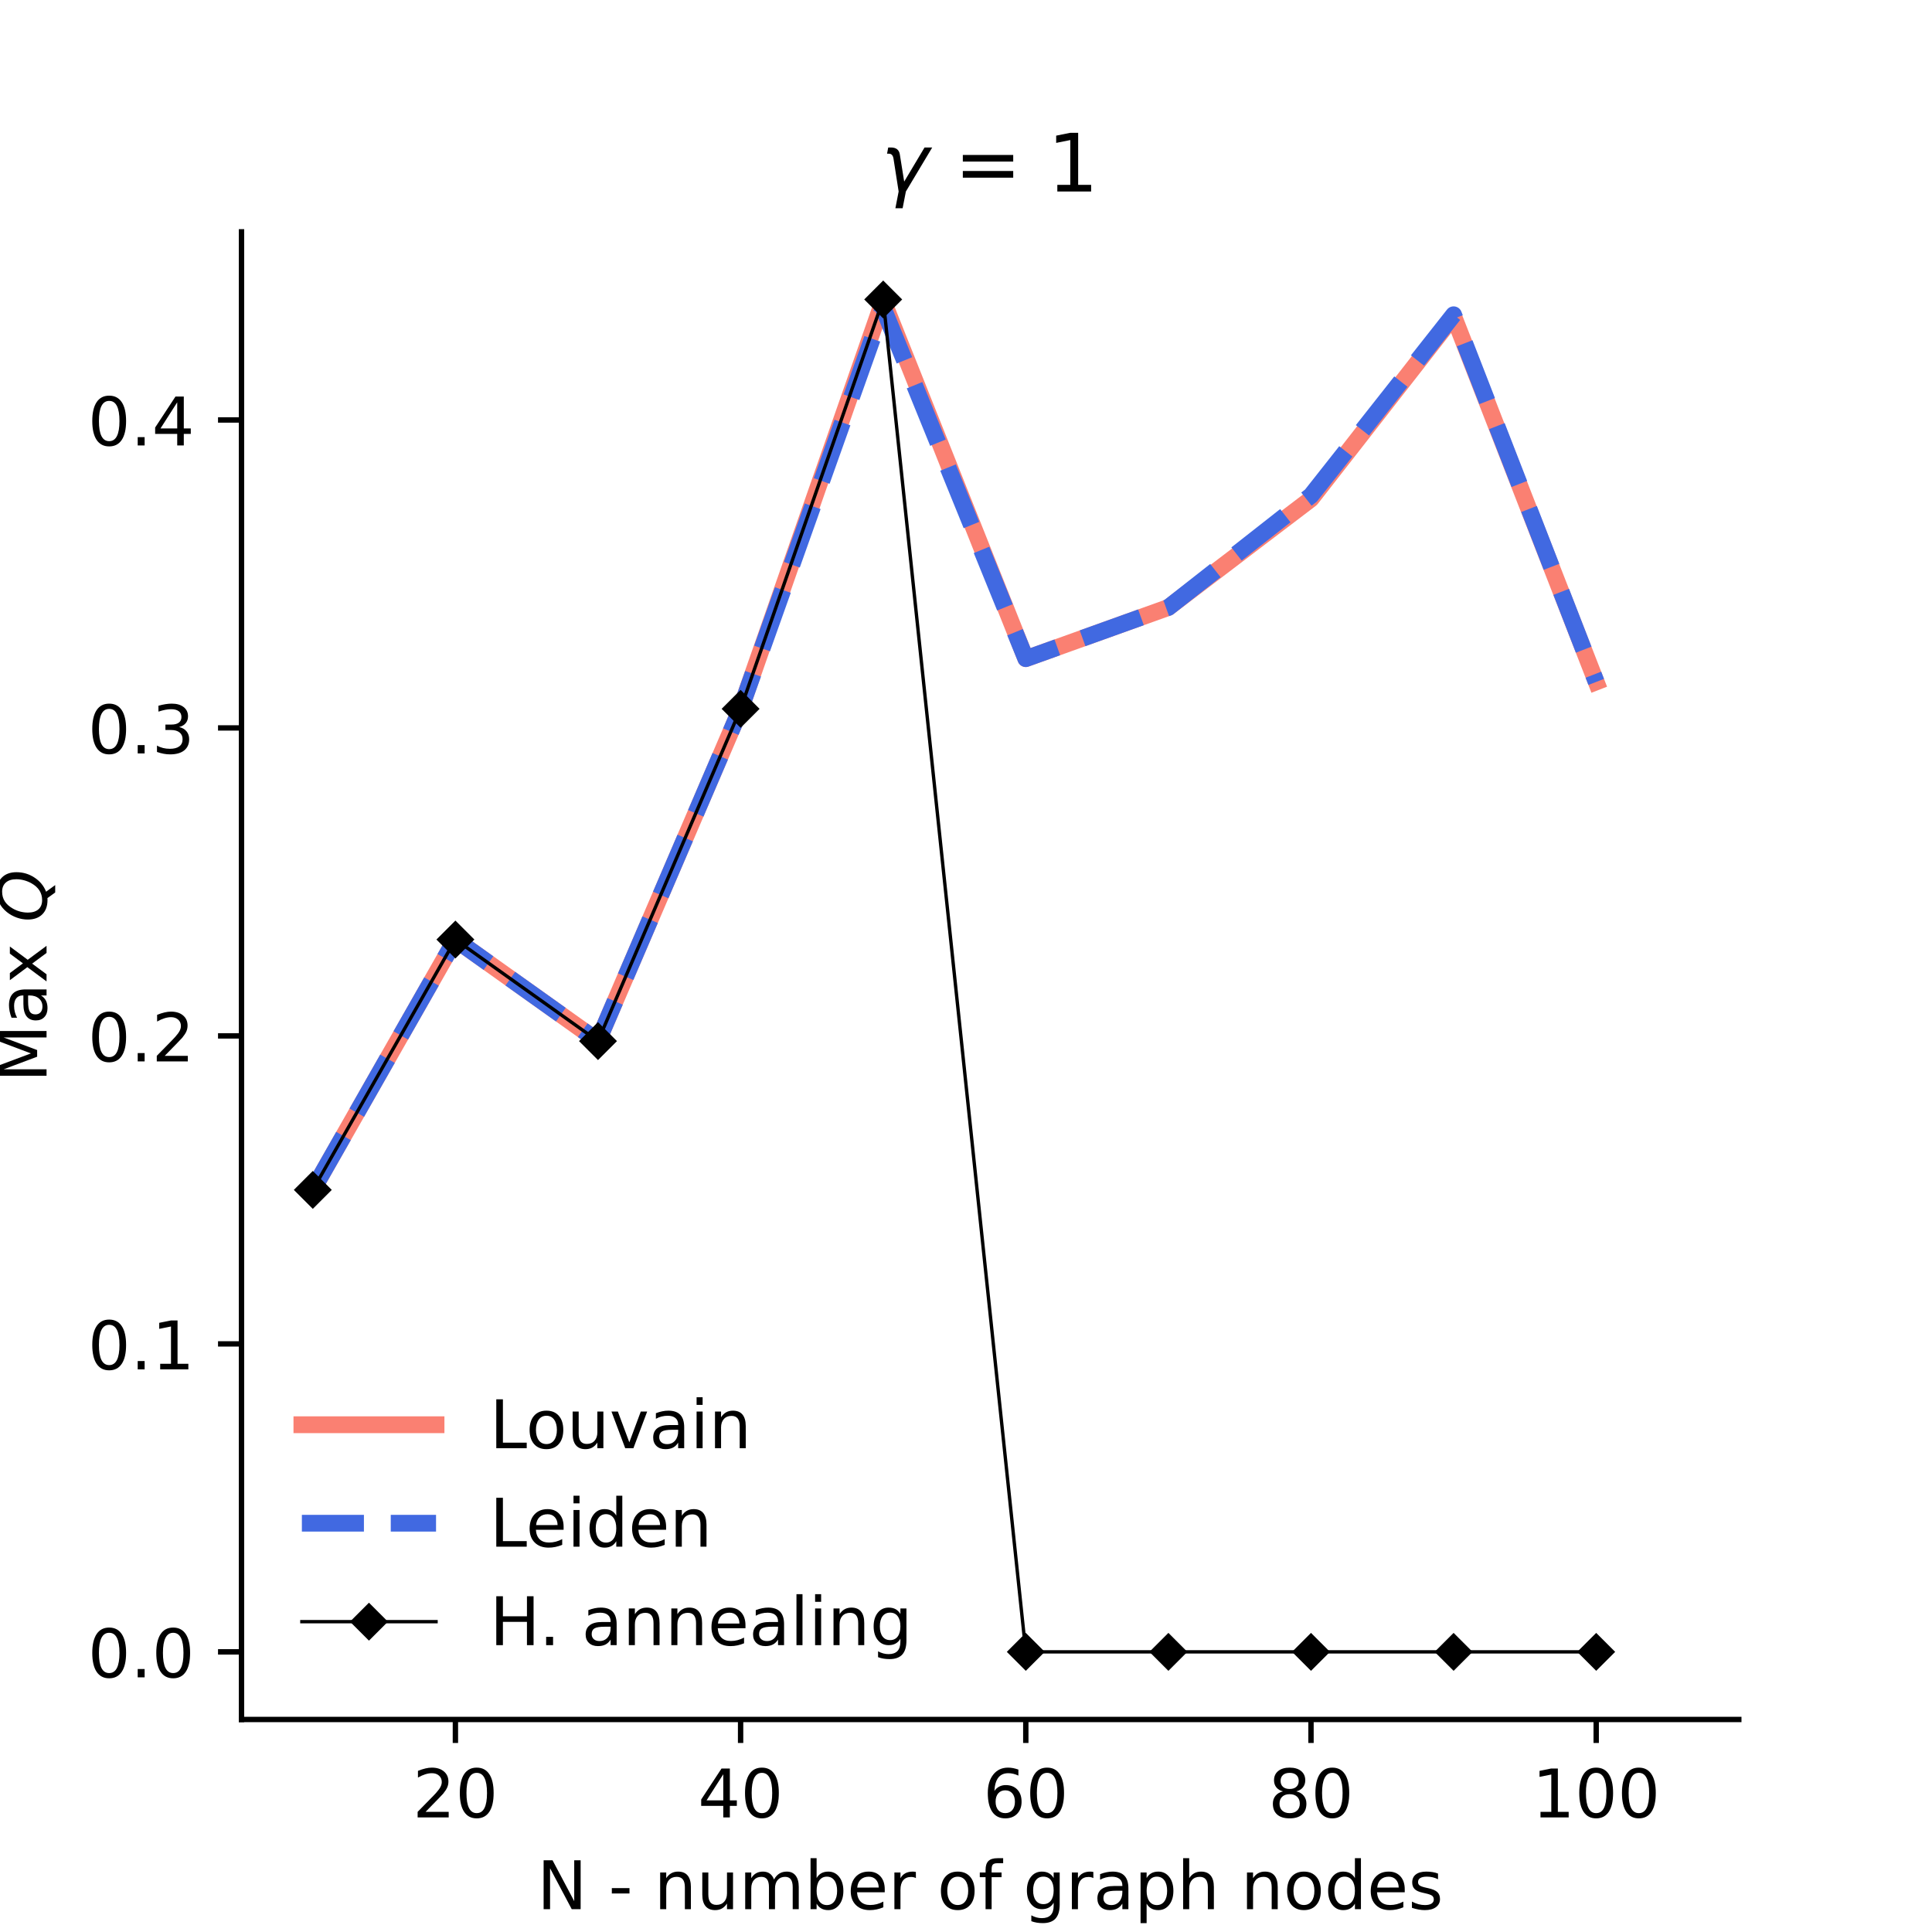
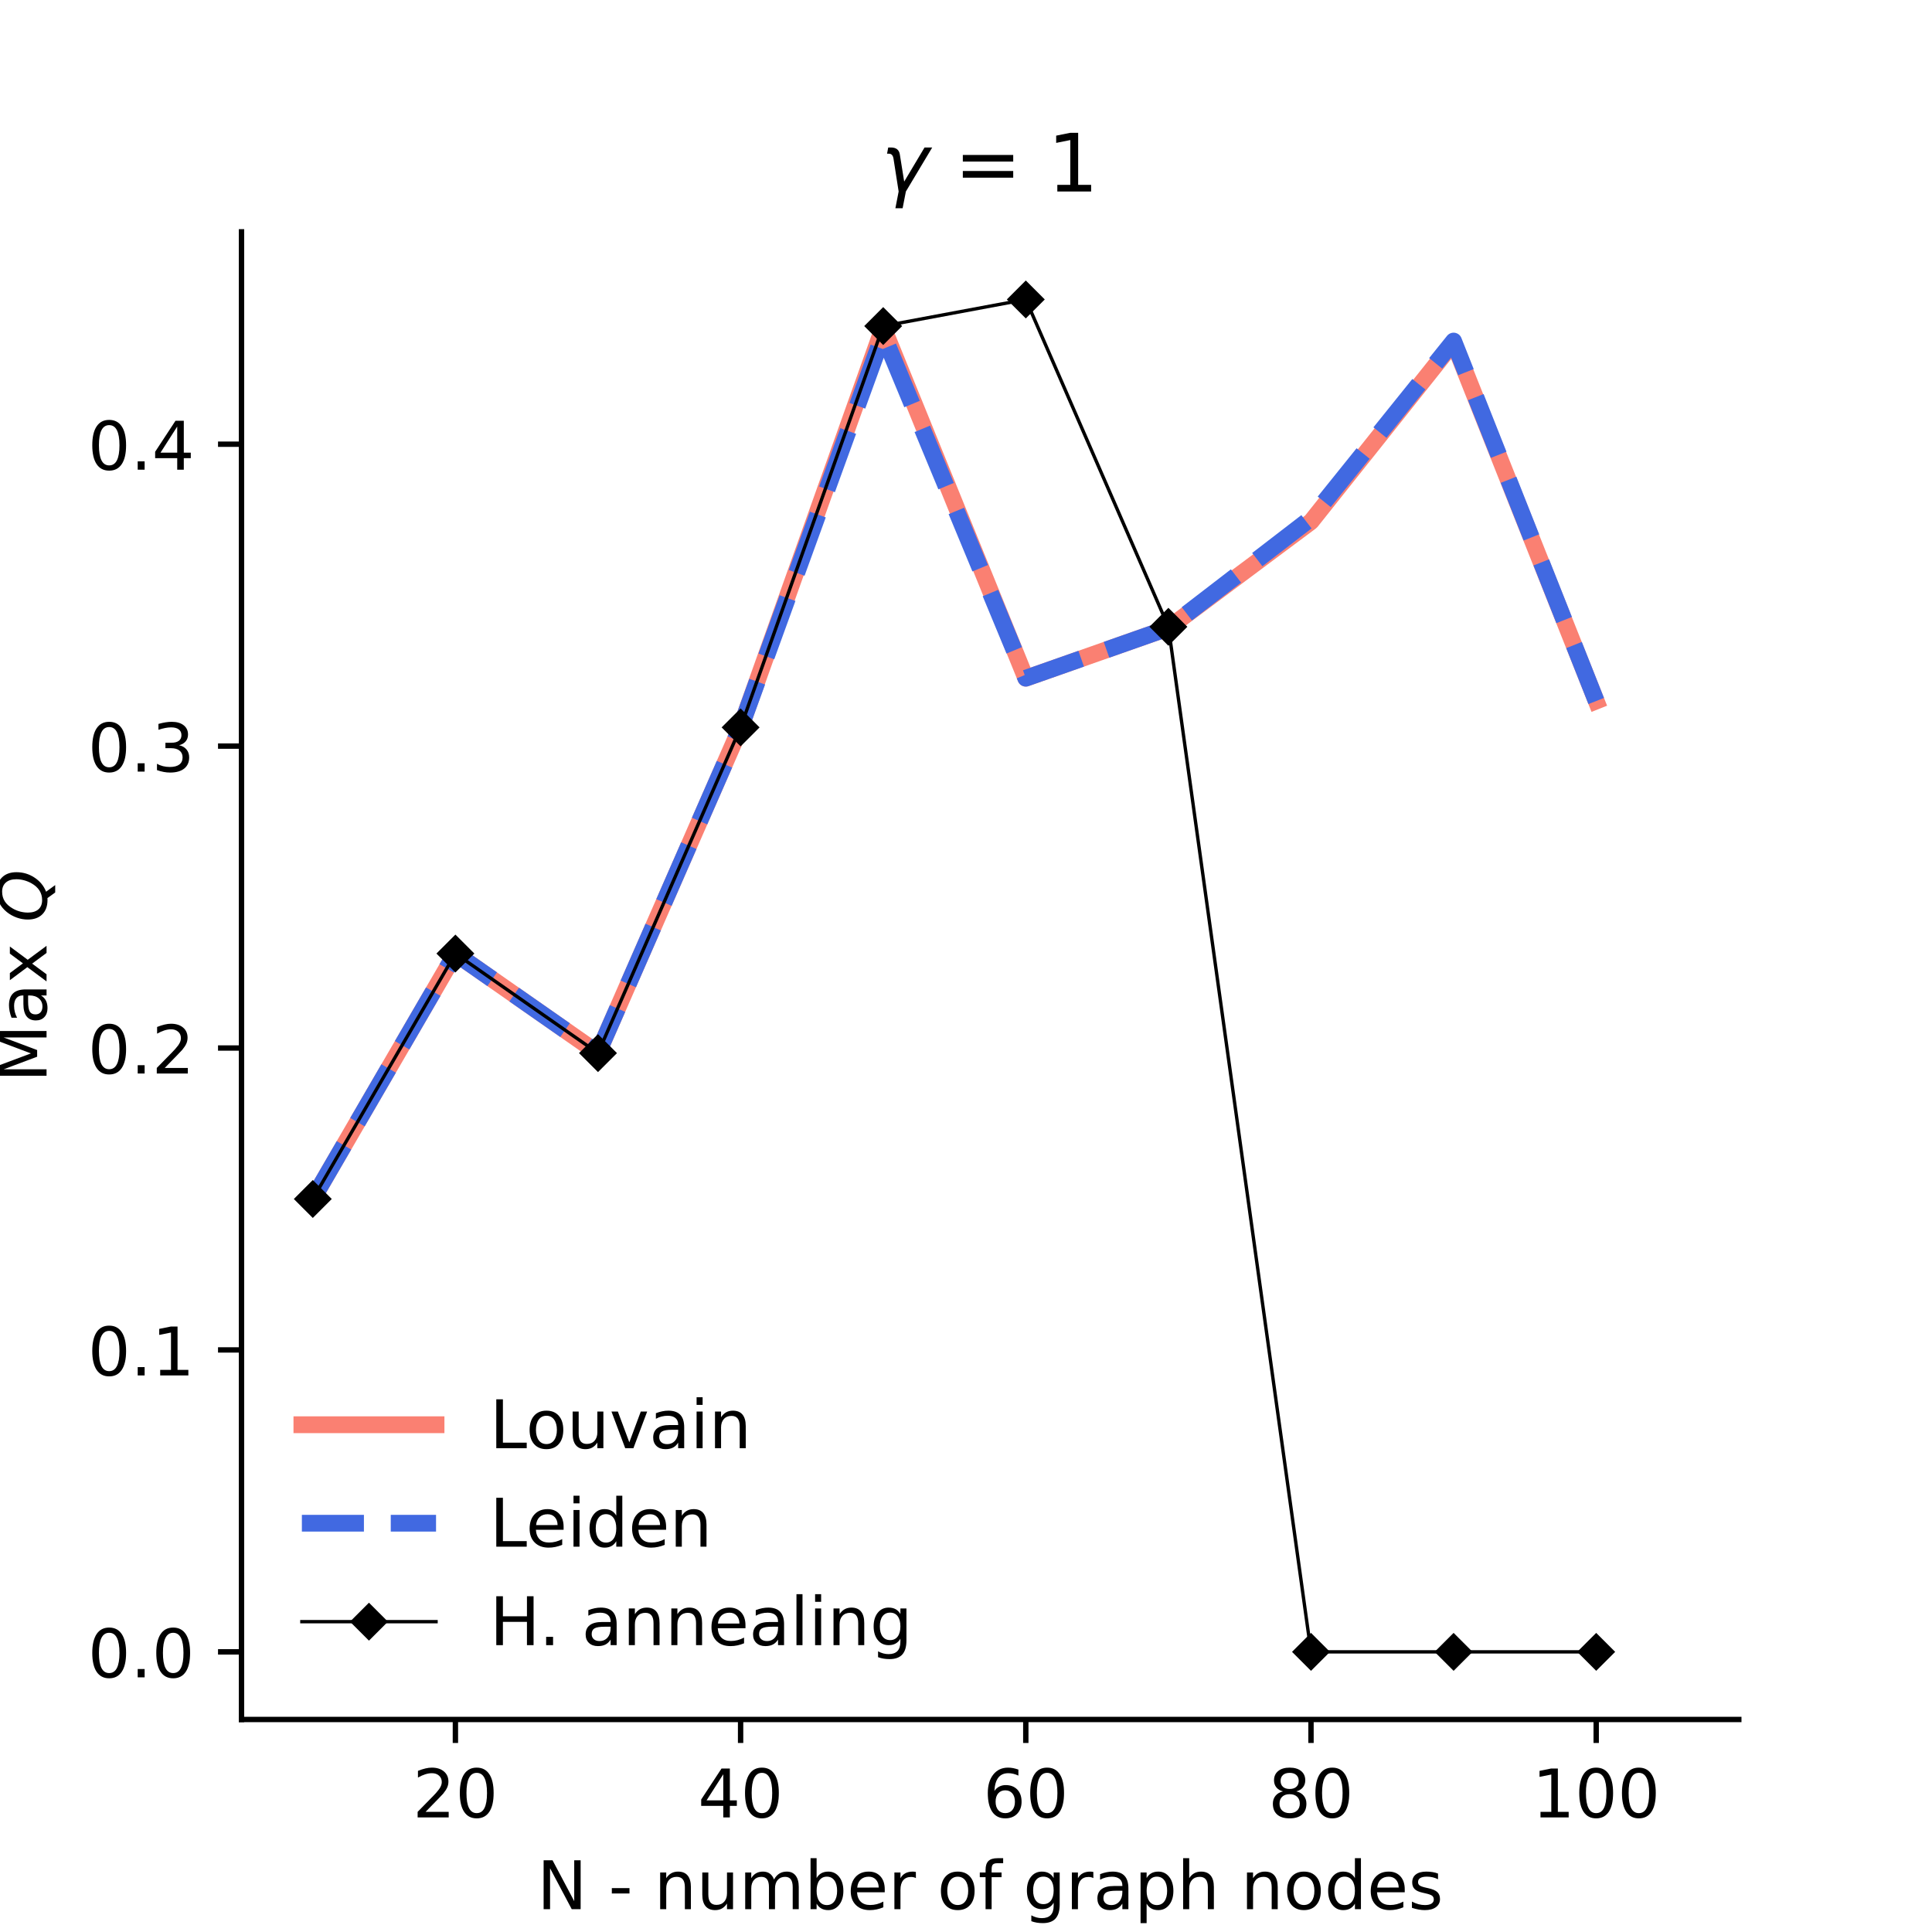
<svg xmlns="http://www.w3.org/2000/svg" xmlns:xlink="http://www.w3.org/1999/xlink" width="288pt" height="288pt" viewBox="0 0 288 288" version="1.1">
  <defs>
    <style type="text/css">*{stroke-linejoin: round; stroke-linecap: butt}</style>
  </defs>
  <g id="figure_1">
    <g id="patch_1">
      <path d="M 0 288  L 288 288  L 288 0  L 0 0  z " style="fill: #ffffff" />
    </g>
    <g id="axes_1">
      <g id="patch_2">
        <path d="M 36 256.32  L 259.2 256.32  L 259.2 34.56  L 36 34.56  z " style="fill: #ffffff" />
      </g>
      <g id="matplotlib.axis_1">
        <g id="xtick_1">
          <g id="line2d_1">
            <defs>
-               <path id="mef3f175e69" d="M 0 0  L 0 3.5  " style="stroke: #000000; stroke-width: 0.8" />
-             </defs>
-             <g>
-               <use xlink:href="#mef3f175e69" x="67.886" y="256.32" style="stroke: #000000; stroke-width: 0.8" />
+               <path id="m542ad5a225" d="M 0 0  L 0 3.5  " style="stroke: #000000; stroke-width: 0.8" />
+             </defs>
+             <g>
+               <use xlink:href="#m542ad5a225" x="67.886" y="256.32" style="stroke: #000000; stroke-width: 0.8" />
            </g>
          </g>
          <g id="text_1">
            <g transform="translate(61.52321 270.9184) scale(0.1 -0.1)">
              <defs>
                <path id="DejaVuSans-32" d="M 1228 531  L 3431 531  L 3431 0  L 469 0  L 469 531  Q 828 903 1448 1529  Q 2069 2156 2228 2338  Q 2531 2678 2651 2914  Q 2772 3150 2772 3378  Q 2772 3750 2511 3984  Q 2250 4219 1831 4219  Q 1534 4219 1204 4116  Q 875 4013 500 3803  L 500 4441  Q 881 4594 1212 4672  Q 1544 4750 1819 4750  Q 2544 4750 2975 4387  Q 3406 4025 3406 3419  Q 3406 3131 3298 2873  Q 3191 2616 2906 2266  Q 2828 2175 2409 1742  Q 1991 1309 1228 531  z " transform="scale(0.015625)" />
                <path id="DejaVuSans-30" d="M 2034 4250  Q 1547 4250 1301 3770  Q 1056 3291 1056 2328  Q 1056 1369 1301 889  Q 1547 409 2034 409  Q 2525 409 2770 889  Q 3016 1369 3016 2328  Q 3016 3291 2770 3770  Q 2525 4250 2034 4250  z M 2034 4750  Q 2819 4750 3233 4129  Q 3647 3509 3647 2328  Q 3647 1150 3233 529  Q 2819 -91 2034 -91  Q 1250 -91 836 529  Q 422 1150 422 2328  Q 422 3509 836 4129  Q 1250 4750 2034 4750  z " transform="scale(0.015625)" />
              </defs>
              <use xlink:href="#DejaVuSans-32" />
              <use xlink:href="#DejaVuSans-30" x="63.623" />
            </g>
          </g>
        </g>
        <g id="xtick_2">
          <g id="line2d_2">
            <g>
-               <use xlink:href="#mef3f175e69" x="110.4" y="256.32" style="stroke: #000000; stroke-width: 0.8" />
+               <use xlink:href="#m542ad5a225" x="110.4" y="256.32" style="stroke: #000000; stroke-width: 0.8" />
            </g>
          </g>
          <g id="text_2">
            <g transform="translate(104.0375 270.9184) scale(0.1 -0.1)">
              <defs>
                <path id="DejaVuSans-34" d="M 2419 4116  L 825 1625  L 2419 1625  L 2419 4116  z M 2253 4666  L 3047 4666  L 3047 1625  L 3713 1625  L 3713 1100  L 3047 1100  L 3047 0  L 2419 0  L 2419 1100  L 313 1100  L 313 1709  L 2253 4666  z " transform="scale(0.015625)" />
              </defs>
              <use xlink:href="#DejaVuSans-34" />
              <use xlink:href="#DejaVuSans-30" x="63.623" />
            </g>
          </g>
        </g>
        <g id="xtick_3">
          <g id="line2d_3">
            <g>
-               <use xlink:href="#mef3f175e69" x="152.914" y="256.32" style="stroke: #000000; stroke-width: 0.8" />
+               <use xlink:href="#m542ad5a225" x="152.914" y="256.32" style="stroke: #000000; stroke-width: 0.8" />
            </g>
          </g>
          <g id="text_3">
            <g transform="translate(146.5518 270.9184) scale(0.1 -0.1)">
              <defs>
                <path id="DejaVuSans-36" d="M 2113 2584  Q 1688 2584 1439 2293  Q 1191 2003 1191 1497  Q 1191 994 1439 701  Q 1688 409 2113 409  Q 2538 409 2786 701  Q 3034 994 3034 1497  Q 3034 2003 2786 2293  Q 2538 2584 2113 2584  z M 3366 4563  L 3366 3988  Q 3128 4100 2886 4159  Q 2644 4219 2406 4219  Q 1781 4219 1451 3797  Q 1122 3375 1075 2522  Q 1259 2794 1537 2939  Q 1816 3084 2150 3084  Q 2853 3084 3261 2657  Q 3669 2231 3669 1497  Q 3669 778 3244 343  Q 2819 -91 2113 -91  Q 1303 -91 875 529  Q 447 1150 447 2328  Q 447 3434 972 4092  Q 1497 4750 2381 4750  Q 2619 4750 2861 4703  Q 3103 4656 3366 4563  z " transform="scale(0.015625)" />
              </defs>
              <use xlink:href="#DejaVuSans-36" />
              <use xlink:href="#DejaVuSans-30" x="63.623" />
            </g>
          </g>
        </g>
        <g id="xtick_4">
          <g id="line2d_4">
            <g>
-               <use xlink:href="#mef3f175e69" x="195.429" y="256.32" style="stroke: #000000; stroke-width: 0.8" />
+               <use xlink:href="#m542ad5a225" x="195.429" y="256.32" style="stroke: #000000; stroke-width: 0.8" />
            </g>
          </g>
          <g id="text_4">
            <g transform="translate(189.0661 270.9184) scale(0.1 -0.1)">
              <defs>
                <path id="DejaVuSans-38" d="M 2034 2216  Q 1584 2216 1326 1975  Q 1069 1734 1069 1313  Q 1069 891 1326 650  Q 1584 409 2034 409  Q 2484 409 2743 651  Q 3003 894 3003 1313  Q 3003 1734 2745 1975  Q 2488 2216 2034 2216  z M 1403 2484  Q 997 2584 770 2862  Q 544 3141 544 3541  Q 544 4100 942 4425  Q 1341 4750 2034 4750  Q 2731 4750 3128 4425  Q 3525 4100 3525 3541  Q 3525 3141 3298 2862  Q 3072 2584 2669 2484  Q 3125 2378 3379 2068  Q 3634 1759 3634 1313  Q 3634 634 3220 271  Q 2806 -91 2034 -91  Q 1263 -91 848 271  Q 434 634 434 1313  Q 434 1759 690 2068  Q 947 2378 1403 2484  z M 1172 3481  Q 1172 3119 1398 2916  Q 1625 2713 2034 2713  Q 2441 2713 2670 2916  Q 2900 3119 2900 3481  Q 2900 3844 2670 4047  Q 2441 4250 2034 4250  Q 1625 4250 1398 4047  Q 1172 3844 1172 3481  z " transform="scale(0.015625)" />
              </defs>
              <use xlink:href="#DejaVuSans-38" />
              <use xlink:href="#DejaVuSans-30" x="63.623" />
            </g>
          </g>
        </g>
        <g id="xtick_5">
          <g id="line2d_5">
            <g>
-               <use xlink:href="#mef3f175e69" x="237.943" y="256.32" style="stroke: #000000; stroke-width: 0.8" />
+               <use xlink:href="#m542ad5a225" x="237.943" y="256.32" style="stroke: #000000; stroke-width: 0.8" />
            </g>
          </g>
          <g id="text_5">
            <g transform="translate(228.3991 270.9184) scale(0.1 -0.1)">
              <defs>
                <path id="DejaVuSans-31" d="M 794 531  L 1825 531  L 1825 4091  L 703 3866  L 703 4441  L 1819 4666  L 2450 4666  L 2450 531  L 3481 531  L 3481 0  L 794 0  L 794 531  z " transform="scale(0.015625)" />
              </defs>
              <use xlink:href="#DejaVuSans-31" />
              <use xlink:href="#DejaVuSans-30" x="63.623" />
              <use xlink:href="#DejaVuSans-30" x="127.246" />
            </g>
          </g>
        </g>
        <g id="text_6">
          <g transform="translate(80.05625 284.5966) scale(0.1 -0.1)">
            <defs>
              <path id="DejaVuSans-4e" d="M 628 4666  L 1478 4666  L 3547 763  L 3547 4666  L 4159 4666  L 4159 0  L 3309 0  L 1241 3903  L 1241 0  L 628 0  L 628 4666  z " transform="scale(0.015625)" />
              <path id="DejaVuSans-20" transform="scale(0.015625)" />
              <path id="DejaVuSans-2d" d="M 313 2009  L 1997 2009  L 1997 1497  L 313 1497  L 313 2009  z " transform="scale(0.015625)" />
              <path id="DejaVuSans-6e" d="M 3513 2113  L 3513 0  L 2938 0  L 2938 2094  Q 2938 2591 2744 2837  Q 2550 3084 2163 3084  Q 1697 3084 1428 2787  Q 1159 2491 1159 1978  L 1159 0  L 581 0  L 581 3500  L 1159 3500  L 1159 2956  Q 1366 3272 1645 3428  Q 1925 3584 2291 3584  Q 2894 3584 3203 3211  Q 3513 2838 3513 2113  z " transform="scale(0.015625)" />
              <path id="DejaVuSans-75" d="M 544 1381  L 544 3500  L 1119 3500  L 1119 1403  Q 1119 906 1312 657  Q 1506 409 1894 409  Q 2359 409 2629 706  Q 2900 1003 2900 1516  L 2900 3500  L 3475 3500  L 3475 0  L 2900 0  L 2900 538  Q 2691 219 2414 64  Q 2138 -91 1772 -91  Q 1169 -91 856 284  Q 544 659 544 1381  z M 1991 3584  L 1991 3584  z " transform="scale(0.015625)" />
              <path id="DejaVuSans-6d" d="M 3328 2828  Q 3544 3216 3844 3400  Q 4144 3584 4550 3584  Q 5097 3584 5394 3201  Q 5691 2819 5691 2113  L 5691 0  L 5113 0  L 5113 2094  Q 5113 2597 4934 2840  Q 4756 3084 4391 3084  Q 3944 3084 3684 2787  Q 3425 2491 3425 1978  L 3425 0  L 2847 0  L 2847 2094  Q 2847 2600 2669 2842  Q 2491 3084 2119 3084  Q 1678 3084 1418 2786  Q 1159 2488 1159 1978  L 1159 0  L 581 0  L 581 3500  L 1159 3500  L 1159 2956  Q 1356 3278 1631 3431  Q 1906 3584 2284 3584  Q 2666 3584 2933 3390  Q 3200 3197 3328 2828  z " transform="scale(0.015625)" />
              <path id="DejaVuSans-62" d="M 3116 1747  Q 3116 2381 2855 2742  Q 2594 3103 2138 3103  Q 1681 3103 1420 2742  Q 1159 2381 1159 1747  Q 1159 1113 1420 752  Q 1681 391 2138 391  Q 2594 391 2855 752  Q 3116 1113 3116 1747  z M 1159 2969  Q 1341 3281 1617 3432  Q 1894 3584 2278 3584  Q 2916 3584 3314 3078  Q 3713 2572 3713 1747  Q 3713 922 3314 415  Q 2916 -91 2278 -91  Q 1894 -91 1617 61  Q 1341 213 1159 525  L 1159 0  L 581 0  L 581 4863  L 1159 4863  L 1159 2969  z " transform="scale(0.015625)" />
              <path id="DejaVuSans-65" d="M 3597 1894  L 3597 1613  L 953 1613  Q 991 1019 1311 708  Q 1631 397 2203 397  Q 2534 397 2845 478  Q 3156 559 3463 722  L 3463 178  Q 3153 47 2828 -22  Q 2503 -91 2169 -91  Q 1331 -91 842 396  Q 353 884 353 1716  Q 353 2575 817 3079  Q 1281 3584 2069 3584  Q 2775 3584 3186 3129  Q 3597 2675 3597 1894  z M 3022 2063  Q 3016 2534 2758 2815  Q 2500 3097 2075 3097  Q 1594 3097 1305 2825  Q 1016 2553 972 2059  L 3022 2063  z " transform="scale(0.015625)" />
              <path id="DejaVuSans-72" d="M 2631 2963  Q 2534 3019 2420 3045  Q 2306 3072 2169 3072  Q 1681 3072 1420 2755  Q 1159 2438 1159 1844  L 1159 0  L 581 0  L 581 3500  L 1159 3500  L 1159 2956  Q 1341 3275 1631 3429  Q 1922 3584 2338 3584  Q 2397 3584 2469 3576  Q 2541 3569 2628 3553  L 2631 2963  z " transform="scale(0.015625)" />
              <path id="DejaVuSans-6f" d="M 1959 3097  Q 1497 3097 1228 2736  Q 959 2375 959 1747  Q 959 1119 1226 758  Q 1494 397 1959 397  Q 2419 397 2687 759  Q 2956 1122 2956 1747  Q 2956 2369 2687 2733  Q 2419 3097 1959 3097  z M 1959 3584  Q 2709 3584 3137 3096  Q 3566 2609 3566 1747  Q 3566 888 3137 398  Q 2709 -91 1959 -91  Q 1206 -91 779 398  Q 353 888 353 1747  Q 353 2609 779 3096  Q 1206 3584 1959 3584  z " transform="scale(0.015625)" />
              <path id="DejaVuSans-66" d="M 2375 4863  L 2375 4384  L 1825 4384  Q 1516 4384 1395 4259  Q 1275 4134 1275 3809  L 1275 3500  L 2222 3500  L 2222 3053  L 1275 3053  L 1275 0  L 697 0  L 697 3053  L 147 3053  L 147 3500  L 697 3500  L 697 3744  Q 697 4328 969 4595  Q 1241 4863 1831 4863  L 2375 4863  z " transform="scale(0.015625)" />
              <path id="DejaVuSans-67" d="M 2906 1791  Q 2906 2416 2648 2759  Q 2391 3103 1925 3103  Q 1463 3103 1205 2759  Q 947 2416 947 1791  Q 947 1169 1205 825  Q 1463 481 1925 481  Q 2391 481 2648 825  Q 2906 1169 2906 1791  z M 3481 434  Q 3481 -459 3084 -895  Q 2688 -1331 1869 -1331  Q 1566 -1331 1297 -1286  Q 1028 -1241 775 -1147  L 775 -588  Q 1028 -725 1275 -790  Q 1522 -856 1778 -856  Q 2344 -856 2625 -561  Q 2906 -266 2906 331  L 2906 616  Q 2728 306 2450 153  Q 2172 0 1784 0  Q 1141 0 747 490  Q 353 981 353 1791  Q 353 2603 747 3093  Q 1141 3584 1784 3584  Q 2172 3584 2450 3431  Q 2728 3278 2906 2969  L 2906 3500  L 3481 3500  L 3481 434  z " transform="scale(0.015625)" />
              <path id="DejaVuSans-61" d="M 2194 1759  Q 1497 1759 1228 1600  Q 959 1441 959 1056  Q 959 750 1161 570  Q 1363 391 1709 391  Q 2188 391 2477 730  Q 2766 1069 2766 1631  L 2766 1759  L 2194 1759  z M 3341 1997  L 3341 0  L 2766 0  L 2766 531  Q 2569 213 2275 61  Q 1981 -91 1556 -91  Q 1019 -91 701 211  Q 384 513 384 1019  Q 384 1609 779 1909  Q 1175 2209 1959 2209  L 2766 2209  L 2766 2266  Q 2766 2663 2505 2880  Q 2244 3097 1772 3097  Q 1472 3097 1187 3025  Q 903 2953 641 2809  L 641 3341  Q 956 3463 1253 3523  Q 1550 3584 1831 3584  Q 2591 3584 2966 3190  Q 3341 2797 3341 1997  z " transform="scale(0.015625)" />
              <path id="DejaVuSans-70" d="M 1159 525  L 1159 -1331  L 581 -1331  L 581 3500  L 1159 3500  L 1159 2969  Q 1341 3281 1617 3432  Q 1894 3584 2278 3584  Q 2916 3584 3314 3078  Q 3713 2572 3713 1747  Q 3713 922 3314 415  Q 2916 -91 2278 -91  Q 1894 -91 1617 61  Q 1341 213 1159 525  z M 3116 1747  Q 3116 2381 2855 2742  Q 2594 3103 2138 3103  Q 1681 3103 1420 2742  Q 1159 2381 1159 1747  Q 1159 1113 1420 752  Q 1681 391 2138 391  Q 2594 391 2855 752  Q 3116 1113 3116 1747  z " transform="scale(0.015625)" />
              <path id="DejaVuSans-68" d="M 3513 2113  L 3513 0  L 2938 0  L 2938 2094  Q 2938 2591 2744 2837  Q 2550 3084 2163 3084  Q 1697 3084 1428 2787  Q 1159 2491 1159 1978  L 1159 0  L 581 0  L 581 4863  L 1159 4863  L 1159 2956  Q 1366 3272 1645 3428  Q 1925 3584 2291 3584  Q 2894 3584 3203 3211  Q 3513 2838 3513 2113  z " transform="scale(0.015625)" />
              <path id="DejaVuSans-64" d="M 2906 2969  L 2906 4863  L 3481 4863  L 3481 0  L 2906 0  L 2906 525  Q 2725 213 2448 61  Q 2172 -91 1784 -91  Q 1150 -91 751 415  Q 353 922 353 1747  Q 353 2572 751 3078  Q 1150 3584 1784 3584  Q 2172 3584 2448 3432  Q 2725 3281 2906 2969  z M 947 1747  Q 947 1113 1208 752  Q 1469 391 1925 391  Q 2381 391 2643 752  Q 2906 1113 2906 1747  Q 2906 2381 2643 2742  Q 2381 3103 1925 3103  Q 1469 3103 1208 2742  Q 947 2381 947 1747  z " transform="scale(0.015625)" />
              <path id="DejaVuSans-73" d="M 2834 3397  L 2834 2853  Q 2591 2978 2328 3040  Q 2066 3103 1784 3103  Q 1356 3103 1142 2972  Q 928 2841 928 2578  Q 928 2378 1081 2264  Q 1234 2150 1697 2047  L 1894 2003  Q 2506 1872 2764 1633  Q 3022 1394 3022 966  Q 3022 478 2636 193  Q 2250 -91 1575 -91  Q 1294 -91 989 -36  Q 684 19 347 128  L 347 722  Q 666 556 975 473  Q 1284 391 1588 391  Q 1994 391 2212 530  Q 2431 669 2431 922  Q 2431 1156 2273 1281  Q 2116 1406 1581 1522  L 1381 1569  Q 847 1681 609 1914  Q 372 2147 372 2553  Q 372 3047 722 3315  Q 1072 3584 1716 3584  Q 2034 3584 2315 3537  Q 2597 3491 2834 3397  z " transform="scale(0.015625)" />
            </defs>
            <use xlink:href="#DejaVuSans-4e" />
            <use xlink:href="#DejaVuSans-20" x="74.805" />
            <use xlink:href="#DejaVuSans-2d" x="106.592" />
            <use xlink:href="#DejaVuSans-20" x="142.676" />
            <use xlink:href="#DejaVuSans-6e" x="174.463" />
            <use xlink:href="#DejaVuSans-75" x="237.842" />
            <use xlink:href="#DejaVuSans-6d" x="301.221" />
            <use xlink:href="#DejaVuSans-62" x="398.633" />
            <use xlink:href="#DejaVuSans-65" x="462.109" />
            <use xlink:href="#DejaVuSans-72" x="523.633" />
            <use xlink:href="#DejaVuSans-20" x="564.746" />
            <use xlink:href="#DejaVuSans-6f" x="596.533" />
            <use xlink:href="#DejaVuSans-66" x="657.715" />
            <use xlink:href="#DejaVuSans-20" x="692.92" />
            <use xlink:href="#DejaVuSans-67" x="724.707" />
            <use xlink:href="#DejaVuSans-72" x="788.184" />
            <use xlink:href="#DejaVuSans-61" x="829.297" />
            <use xlink:href="#DejaVuSans-70" x="890.576" />
            <use xlink:href="#DejaVuSans-68" x="954.053" />
            <use xlink:href="#DejaVuSans-20" x="1017.432" />
            <use xlink:href="#DejaVuSans-6e" x="1049.219" />
            <use xlink:href="#DejaVuSans-6f" x="1112.598" />
            <use xlink:href="#DejaVuSans-64" x="1173.779" />
            <use xlink:href="#DejaVuSans-65" x="1237.256" />
            <use xlink:href="#DejaVuSans-73" x="1298.779" />
          </g>
        </g>
      </g>
      <g id="matplotlib.axis_2">
        <g id="ytick_1">
          <g id="line2d_6">
            <defs>
-               <path id="mec63394ebf" d="M 0 0  L -3.5 0  " style="stroke: #000000; stroke-width: 0.8" />
-             </defs>
-             <g>
-               <use xlink:href="#mec63394ebf" x="36" y="246.24" style="stroke: #000000; stroke-width: 0.8" />
+               <path id="m121edee97a" d="M 0 0  L -3.5 0  " style="stroke: #000000; stroke-width: 0.8" />
+             </defs>
+             <g>
+               <use xlink:href="#m121edee97a" x="36" y="246.24" style="stroke: #000000; stroke-width: 0.8" />
            </g>
          </g>
          <g id="text_7">
            <g transform="translate(13.09688 250.0392) scale(0.1 -0.1)">
              <defs>
                <path id="DejaVuSans-2e" d="M 684 794  L 1344 794  L 1344 0  L 684 0  L 684 794  z " transform="scale(0.015625)" />
              </defs>
              <use xlink:href="#DejaVuSans-30" />
              <use xlink:href="#DejaVuSans-2e" x="63.623" />
              <use xlink:href="#DejaVuSans-30" x="95.41" />
            </g>
          </g>
        </g>
        <g id="ytick_2">
          <g id="line2d_7">
            <g>
-               <use xlink:href="#mec63394ebf" x="36" y="200.331" style="stroke: #000000; stroke-width: 0.8" />
+               <use xlink:href="#m121edee97a" x="36" y="201.234" style="stroke: #000000; stroke-width: 0.8" />
            </g>
          </g>
          <g id="text_8">
-             <g transform="translate(13.09688 204.13) scale(0.1 -0.1)">
+             <g transform="translate(13.09688 205.0332) scale(0.1 -0.1)">
              <use xlink:href="#DejaVuSans-30" />
              <use xlink:href="#DejaVuSans-2e" x="63.623" />
              <use xlink:href="#DejaVuSans-31" x="95.41" />
            </g>
          </g>
        </g>
        <g id="ytick_3">
          <g id="line2d_8">
            <g>
-               <use xlink:href="#mec63394ebf" x="36" y="154.422" style="stroke: #000000; stroke-width: 0.8" />
+               <use xlink:href="#m121edee97a" x="36" y="156.228" style="stroke: #000000; stroke-width: 0.8" />
            </g>
          </g>
          <g id="text_9">
-             <g transform="translate(13.09688 158.2208) scale(0.1 -0.1)">
+             <g transform="translate(13.09688 160.0272) scale(0.1 -0.1)">
              <use xlink:href="#DejaVuSans-30" />
              <use xlink:href="#DejaVuSans-2e" x="63.623" />
              <use xlink:href="#DejaVuSans-32" x="95.41" />
            </g>
          </g>
        </g>
        <g id="ytick_4">
          <g id="line2d_9">
            <g>
-               <use xlink:href="#mec63394ebf" x="36" y="108.512" style="stroke: #000000; stroke-width: 0.8" />
+               <use xlink:href="#m121edee97a" x="36" y="111.222" style="stroke: #000000; stroke-width: 0.8" />
            </g>
          </g>
          <g id="text_10">
-             <g transform="translate(13.09688 112.3116) scale(0.1 -0.1)">
+             <g transform="translate(13.09688 115.0212) scale(0.1 -0.1)">
              <defs>
                <path id="DejaVuSans-33" d="M 2597 2516  Q 3050 2419 3304 2112  Q 3559 1806 3559 1356  Q 3559 666 3084 287  Q 2609 -91 1734 -91  Q 1441 -91 1130 -33  Q 819 25 488 141  L 488 750  Q 750 597 1062 519  Q 1375 441 1716 441  Q 2309 441 2620 675  Q 2931 909 2931 1356  Q 2931 1769 2642 2001  Q 2353 2234 1838 2234  L 1294 2234  L 1294 2753  L 1863 2753  Q 2328 2753 2575 2939  Q 2822 3125 2822 3475  Q 2822 3834 2567 4026  Q 2313 4219 1838 4219  Q 1578 4219 1281 4162  Q 984 4106 628 3988  L 628 4550  Q 988 4650 1302 4700  Q 1616 4750 1894 4750  Q 2613 4750 3031 4423  Q 3450 4097 3450 3541  Q 3450 3153 3228 2886  Q 3006 2619 2597 2516  z " transform="scale(0.015625)" />
              </defs>
              <use xlink:href="#DejaVuSans-30" />
              <use xlink:href="#DejaVuSans-2e" x="63.623" />
              <use xlink:href="#DejaVuSans-33" x="95.41" />
            </g>
          </g>
        </g>
        <g id="ytick_5">
          <g id="line2d_10">
            <g>
-               <use xlink:href="#mec63394ebf" x="36" y="62.603" style="stroke: #000000; stroke-width: 0.8" />
+               <use xlink:href="#m121edee97a" x="36" y="66.216" style="stroke: #000000; stroke-width: 0.8" />
            </g>
          </g>
          <g id="text_11">
-             <g transform="translate(13.09688 66.40239) scale(0.1 -0.1)">
+             <g transform="translate(13.09688 70.01521) scale(0.1 -0.1)">
              <use xlink:href="#DejaVuSans-30" />
              <use xlink:href="#DejaVuSans-2e" x="63.623" />
              <use xlink:href="#DejaVuSans-34" x="95.41" />
            </g>
          </g>
        </g>
        <g id="text_12">
          <g transform="translate(7.017187 161.34) rotate(-90) scale(0.1 -0.1)">
            <defs>
              <path id="DejaVuSans-4d" d="M 628 4666  L 1569 4666  L 2759 1491  L 3956 4666  L 4897 4666  L 4897 0  L 4281 0  L 4281 4097  L 3078 897  L 2444 897  L 1241 4097  L 1241 0  L 628 0  L 628 4666  z " transform="scale(0.015625)" />
              <path id="DejaVuSans-78" d="M 3513 3500  L 2247 1797  L 3578 0  L 2900 0  L 1881 1375  L 863 0  L 184 0  L 1544 1831  L 300 3500  L 978 3500  L 1906 2253  L 2834 3500  L 3513 3500  z " transform="scale(0.015625)" />
              <path id="DejaVuSans-Oblique-51" d="M 2309 -84  Q 2275 -88 2237 -89  Q 2200 -91 2125 -91  Q 1250 -91 756 411  Q 263 913 263 1797  Q 263 2319 452 2844  Q 641 3369 978 3788  Q 1369 4269 1858 4509  Q 2347 4750 2938 4750  Q 3794 4750 4287 4245  Q 4781 3741 4781 2869  Q 4781 1928 4265 1147  Q 3750 366 2919 44  L 3553 -825  L 2847 -825  L 2309 -84  z M 2919 4238  Q 2400 4238 2003 3986  Q 1606 3734 1313 3219  Q 1125 2891 1026 2522  Q 928 2153 928 1778  Q 928 1128 1239 775  Q 1550 422 2119 422  Q 2631 422 3032 676  Q 3434 931 3719 1434  Q 3909 1772 4009 2142  Q 4109 2513 4109 2881  Q 4109 3528 3796 3883  Q 3484 4238 2919 4238  z " transform="scale(0.015625)" />
            </defs>
            <use xlink:href="#DejaVuSans-4d" transform="translate(0 0.78125)" />
            <use xlink:href="#DejaVuSans-61" transform="translate(86.2793 0.78125)" />
            <use xlink:href="#DejaVuSans-78" transform="translate(147.5586 0.78125)" />
            <use xlink:href="#DejaVuSans-20" transform="translate(206.7383 0.78125)" />
            <use xlink:href="#DejaVuSans-Oblique-51" transform="translate(238.5254 0.78125)" />
          </g>
        </g>
      </g>
      <g id="line2d_11">
-         <path d="M 46.629 177.376  L 67.886 140.055  L 89.143 155.196  L 110.4 105.666  L 131.657 44.839  L 152.914 98.186  L 174.171 90.554  L 195.429 74.379  L 216.686 47.137  L 237.943 101.652  " clip-path="url(#p34146de373)" style="fill: none; stroke: #fa8072; stroke-width: 2.5; stroke-linecap: square" />
+         <path d="M 46.629 178.731  L 67.886 142.144  L 89.143 156.987  L 110.4 108.431  L 131.657 48.802  L 152.914 101.098  L 174.171 93.617  L 195.429 77.76  L 216.686 51.054  L 237.943 104.497  " clip-path="url(#p9fb06d2f6c)" style="fill: none; stroke: #fa8072; stroke-width: 2.5; stroke-linecap: square" />
      </g>
      <g id="line2d_12">
-         <path d="M 46.629 177.376  L 67.886 140.055  L 89.143 155.196  L 110.4 105.666  L 131.657 45.935  L 152.914 98.186  L 174.171 90.554  L 195.429 73.867  L 216.686 46.92  L 237.943 101.652  " clip-path="url(#p34146de373)" style="fill: none; stroke-dasharray: 9.25,4; stroke-dashoffset: 0; stroke: #4169e1; stroke-width: 2.5" />
+         <path d="M 46.629 178.731  L 67.886 142.144  L 89.143 156.987  L 110.4 108.431  L 131.657 49.876  L 152.914 101.098  L 174.171 93.617  L 195.429 77.258  L 216.686 50.841  L 237.943 104.497  " clip-path="url(#p9fb06d2f6c)" style="fill: none; stroke-dasharray: 9.25,4; stroke-dashoffset: 0; stroke: #4169e1; stroke-width: 2.5" />
      </g>
      <g id="line2d_13">
-         <path d="M 46.629 177.376  L 67.886 140.055  L 89.143 155.196  L 110.4 105.666  L 131.657 44.64  L 152.914 246.24  L 174.171 246.24  L 195.429 246.24  L 216.686 246.24  L 237.943 246.24  " clip-path="url(#p34146de373)" style="fill: none; stroke: #000000; stroke-width: 0.5; stroke-linecap: square" />
+         <path d="M 46.629 178.731  L 67.886 142.144  L 89.143 156.987  L 110.4 108.431  L 131.657 48.606  L 152.914 44.64  L 174.171 93.434  L 195.429 246.24  L 216.686 246.24  L 237.943 246.24  " clip-path="url(#p9fb06d2f6c)" style="fill: none; stroke: #000000; stroke-width: 0.5; stroke-linecap: square" />
        <defs>
-           <path id="mcb8c89eb0b" d="M -0 2.121  L 2.121 0  L 0 -2.121  L -2.121 -0  z " style="stroke: #000000; stroke-linejoin: miter" />
+           <path id="m36918b02aa" d="M -0 2.121  L 2.121 0  L 0 -2.121  L -2.121 -0  z " style="stroke: #000000; stroke-linejoin: miter" />
        </defs>
-         <g clip-path="url(#p34146de373)">
-           <use xlink:href="#mcb8c89eb0b" x="46.629" y="177.376" style="stroke: #000000; stroke-linejoin: miter" />
-           <use xlink:href="#mcb8c89eb0b" x="67.886" y="140.055" style="stroke: #000000; stroke-linejoin: miter" />
-           <use xlink:href="#mcb8c89eb0b" x="89.143" y="155.196" style="stroke: #000000; stroke-linejoin: miter" />
-           <use xlink:href="#mcb8c89eb0b" x="110.4" y="105.666" style="stroke: #000000; stroke-linejoin: miter" />
-           <use xlink:href="#mcb8c89eb0b" x="131.657" y="44.64" style="stroke: #000000; stroke-linejoin: miter" />
-           <use xlink:href="#mcb8c89eb0b" x="152.914" y="246.24" style="stroke: #000000; stroke-linejoin: miter" />
-           <use xlink:href="#mcb8c89eb0b" x="174.171" y="246.24" style="stroke: #000000; stroke-linejoin: miter" />
-           <use xlink:href="#mcb8c89eb0b" x="195.429" y="246.24" style="stroke: #000000; stroke-linejoin: miter" />
-           <use xlink:href="#mcb8c89eb0b" x="216.686" y="246.24" style="stroke: #000000; stroke-linejoin: miter" />
-           <use xlink:href="#mcb8c89eb0b" x="237.943" y="246.24" style="stroke: #000000; stroke-linejoin: miter" />
+         <g clip-path="url(#p9fb06d2f6c)">
+           <use xlink:href="#m36918b02aa" x="46.629" y="178.731" style="stroke: #000000; stroke-linejoin: miter" />
+           <use xlink:href="#m36918b02aa" x="67.886" y="142.144" style="stroke: #000000; stroke-linejoin: miter" />
+           <use xlink:href="#m36918b02aa" x="89.143" y="156.987" style="stroke: #000000; stroke-linejoin: miter" />
+           <use xlink:href="#m36918b02aa" x="110.4" y="108.431" style="stroke: #000000; stroke-linejoin: miter" />
+           <use xlink:href="#m36918b02aa" x="131.657" y="48.606" style="stroke: #000000; stroke-linejoin: miter" />
+           <use xlink:href="#m36918b02aa" x="152.914" y="44.64" style="stroke: #000000; stroke-linejoin: miter" />
+           <use xlink:href="#m36918b02aa" x="174.171" y="93.434" style="stroke: #000000; stroke-linejoin: miter" />
+           <use xlink:href="#m36918b02aa" x="195.429" y="246.24" style="stroke: #000000; stroke-linejoin: miter" />
+           <use xlink:href="#m36918b02aa" x="216.686" y="246.24" style="stroke: #000000; stroke-linejoin: miter" />
+           <use xlink:href="#m36918b02aa" x="237.943" y="246.24" style="stroke: #000000; stroke-linejoin: miter" />
        </g>
      </g>
      <g id="patch_3">
        <path d="M 36 256.32  L 36 34.56  " style="fill: none; stroke: #000000; stroke-width: 0.8; stroke-linejoin: miter; stroke-linecap: square" />
      </g>
      <g id="patch_4">
        <path d="M 36 256.32  L 259.2 256.32  " style="fill: none; stroke: #000000; stroke-width: 0.8; stroke-linejoin: miter; stroke-linecap: square" />
      </g>
      <g id="text_13">
        <g transform="translate(131.34 28.56) scale(0.12 -0.12)">
          <defs>
            <path id="DejaVuSans-Oblique-3b3" d="M 1491 2950  L 1838 788  L 3456 3500  L 4066 3500  L 1972 0  L 1713 -1331  L 1138 -1331  L 1397 0  L 988 2613  Q 925 3006 628 3006  L 475 3006  L 569 3500  L 788 3500  Q 1403 3500 1491 2950  z " transform="scale(0.015625)" />
            <path id="DejaVuSans-3d" d="M 678 2906  L 4684 2906  L 4684 2381  L 678 2381  L 678 2906  z M 678 1631  L 4684 1631  L 4684 1100  L 678 1100  L 678 1631  z " transform="scale(0.015625)" />
          </defs>
          <use xlink:href="#DejaVuSans-Oblique-3b3" transform="translate(0 0.09375)" />
          <use xlink:href="#DejaVuSans-20" transform="translate(59.17969 0.09375)" />
          <use xlink:href="#DejaVuSans-3d" transform="translate(90.9668 0.09375)" />
          <use xlink:href="#DejaVuSans-20" transform="translate(174.7559 0.09375)" />
          <use xlink:href="#DejaVuSans-31" transform="translate(206.543 0.09375)" />
        </g>
      </g>
      <g id="legend_1">
        <g id="line2d_14">
          <path d="M 45 212.384  L 55 212.384  L 65 212.384  " style="fill: none; stroke: #fa8072; stroke-width: 2.5; stroke-linecap: square" />
        </g>
        <g id="text_14">
          <g transform="translate(73 215.8841) scale(0.1 -0.1)">
            <defs>
              <path id="DejaVuSans-4c" d="M 628 4666  L 1259 4666  L 1259 531  L 3531 531  L 3531 0  L 628 0  L 628 4666  z " transform="scale(0.015625)" />
              <path id="DejaVuSans-76" d="M 191 3500  L 800 3500  L 1894 563  L 2988 3500  L 3597 3500  L 2284 0  L 1503 0  L 191 3500  z " transform="scale(0.015625)" />
              <path id="DejaVuSans-69" d="M 603 3500  L 1178 3500  L 1178 0  L 603 0  L 603 3500  z M 603 4863  L 1178 4863  L 1178 4134  L 603 4134  L 603 4863  z " transform="scale(0.015625)" />
            </defs>
            <use xlink:href="#DejaVuSans-4c" />
            <use xlink:href="#DejaVuSans-6f" x="53.963" />
            <use xlink:href="#DejaVuSans-75" x="115.145" />
            <use xlink:href="#DejaVuSans-76" x="178.523" />
            <use xlink:href="#DejaVuSans-61" x="237.703" />
            <use xlink:href="#DejaVuSans-69" x="298.982" />
            <use xlink:href="#DejaVuSans-6e" x="326.766" />
          </g>
        </g>
        <g id="line2d_15">
          <path d="M 45 227.062  L 55 227.062  L 65 227.062  " style="fill: none; stroke-dasharray: 9.25,4; stroke-dashoffset: 0; stroke: #4169e1; stroke-width: 2.5" />
        </g>
        <g id="text_15">
          <g transform="translate(73 230.5622) scale(0.1 -0.1)">
            <use xlink:href="#DejaVuSans-4c" />
            <use xlink:href="#DejaVuSans-65" x="53.963" />
            <use xlink:href="#DejaVuSans-69" x="115.486" />
            <use xlink:href="#DejaVuSans-64" x="143.27" />
            <use xlink:href="#DejaVuSans-65" x="206.746" />
            <use xlink:href="#DejaVuSans-6e" x="268.27" />
          </g>
        </g>
        <g id="line2d_16">
          <path d="M 45 241.74  L 55 241.74  L 65 241.74  " style="fill: none; stroke: #000000; stroke-width: 0.5; stroke-linecap: square" />
          <g>
-             <use xlink:href="#mcb8c89eb0b" x="55" y="241.74" style="stroke: #000000; stroke-linejoin: miter" />
+             <use xlink:href="#m36918b02aa" x="55" y="241.74" style="stroke: #000000; stroke-linejoin: miter" />
          </g>
        </g>
        <g id="text_16">
          <g transform="translate(73 245.2403) scale(0.1 -0.1)">
            <defs>
              <path id="DejaVuSans-48" d="M 628 4666  L 1259 4666  L 1259 2753  L 3553 2753  L 3553 4666  L 4184 4666  L 4184 0  L 3553 0  L 3553 2222  L 1259 2222  L 1259 0  L 628 0  L 628 4666  z " transform="scale(0.015625)" />
              <path id="DejaVuSans-6c" d="M 603 4863  L 1178 4863  L 1178 0  L 603 0  L 603 4863  z " transform="scale(0.015625)" />
            </defs>
            <use xlink:href="#DejaVuSans-48" />
            <use xlink:href="#DejaVuSans-2e" x="73.445" />
            <use xlink:href="#DejaVuSans-20" x="105.232" />
            <use xlink:href="#DejaVuSans-61" x="137.02" />
            <use xlink:href="#DejaVuSans-6e" x="198.299" />
            <use xlink:href="#DejaVuSans-6e" x="261.678" />
            <use xlink:href="#DejaVuSans-65" x="325.057" />
            <use xlink:href="#DejaVuSans-61" x="386.58" />
            <use xlink:href="#DejaVuSans-6c" x="447.859" />
            <use xlink:href="#DejaVuSans-69" x="475.643" />
            <use xlink:href="#DejaVuSans-6e" x="503.426" />
            <use xlink:href="#DejaVuSans-67" x="566.805" />
          </g>
        </g>
      </g>
    </g>
  </g>
  <defs>
-     <clipPath id="p34146de373">
+     <clipPath id="p9fb06d2f6c">
      <rect x="36" y="34.56" width="223.2" height="221.76" />
    </clipPath>
  </defs>
</svg>
